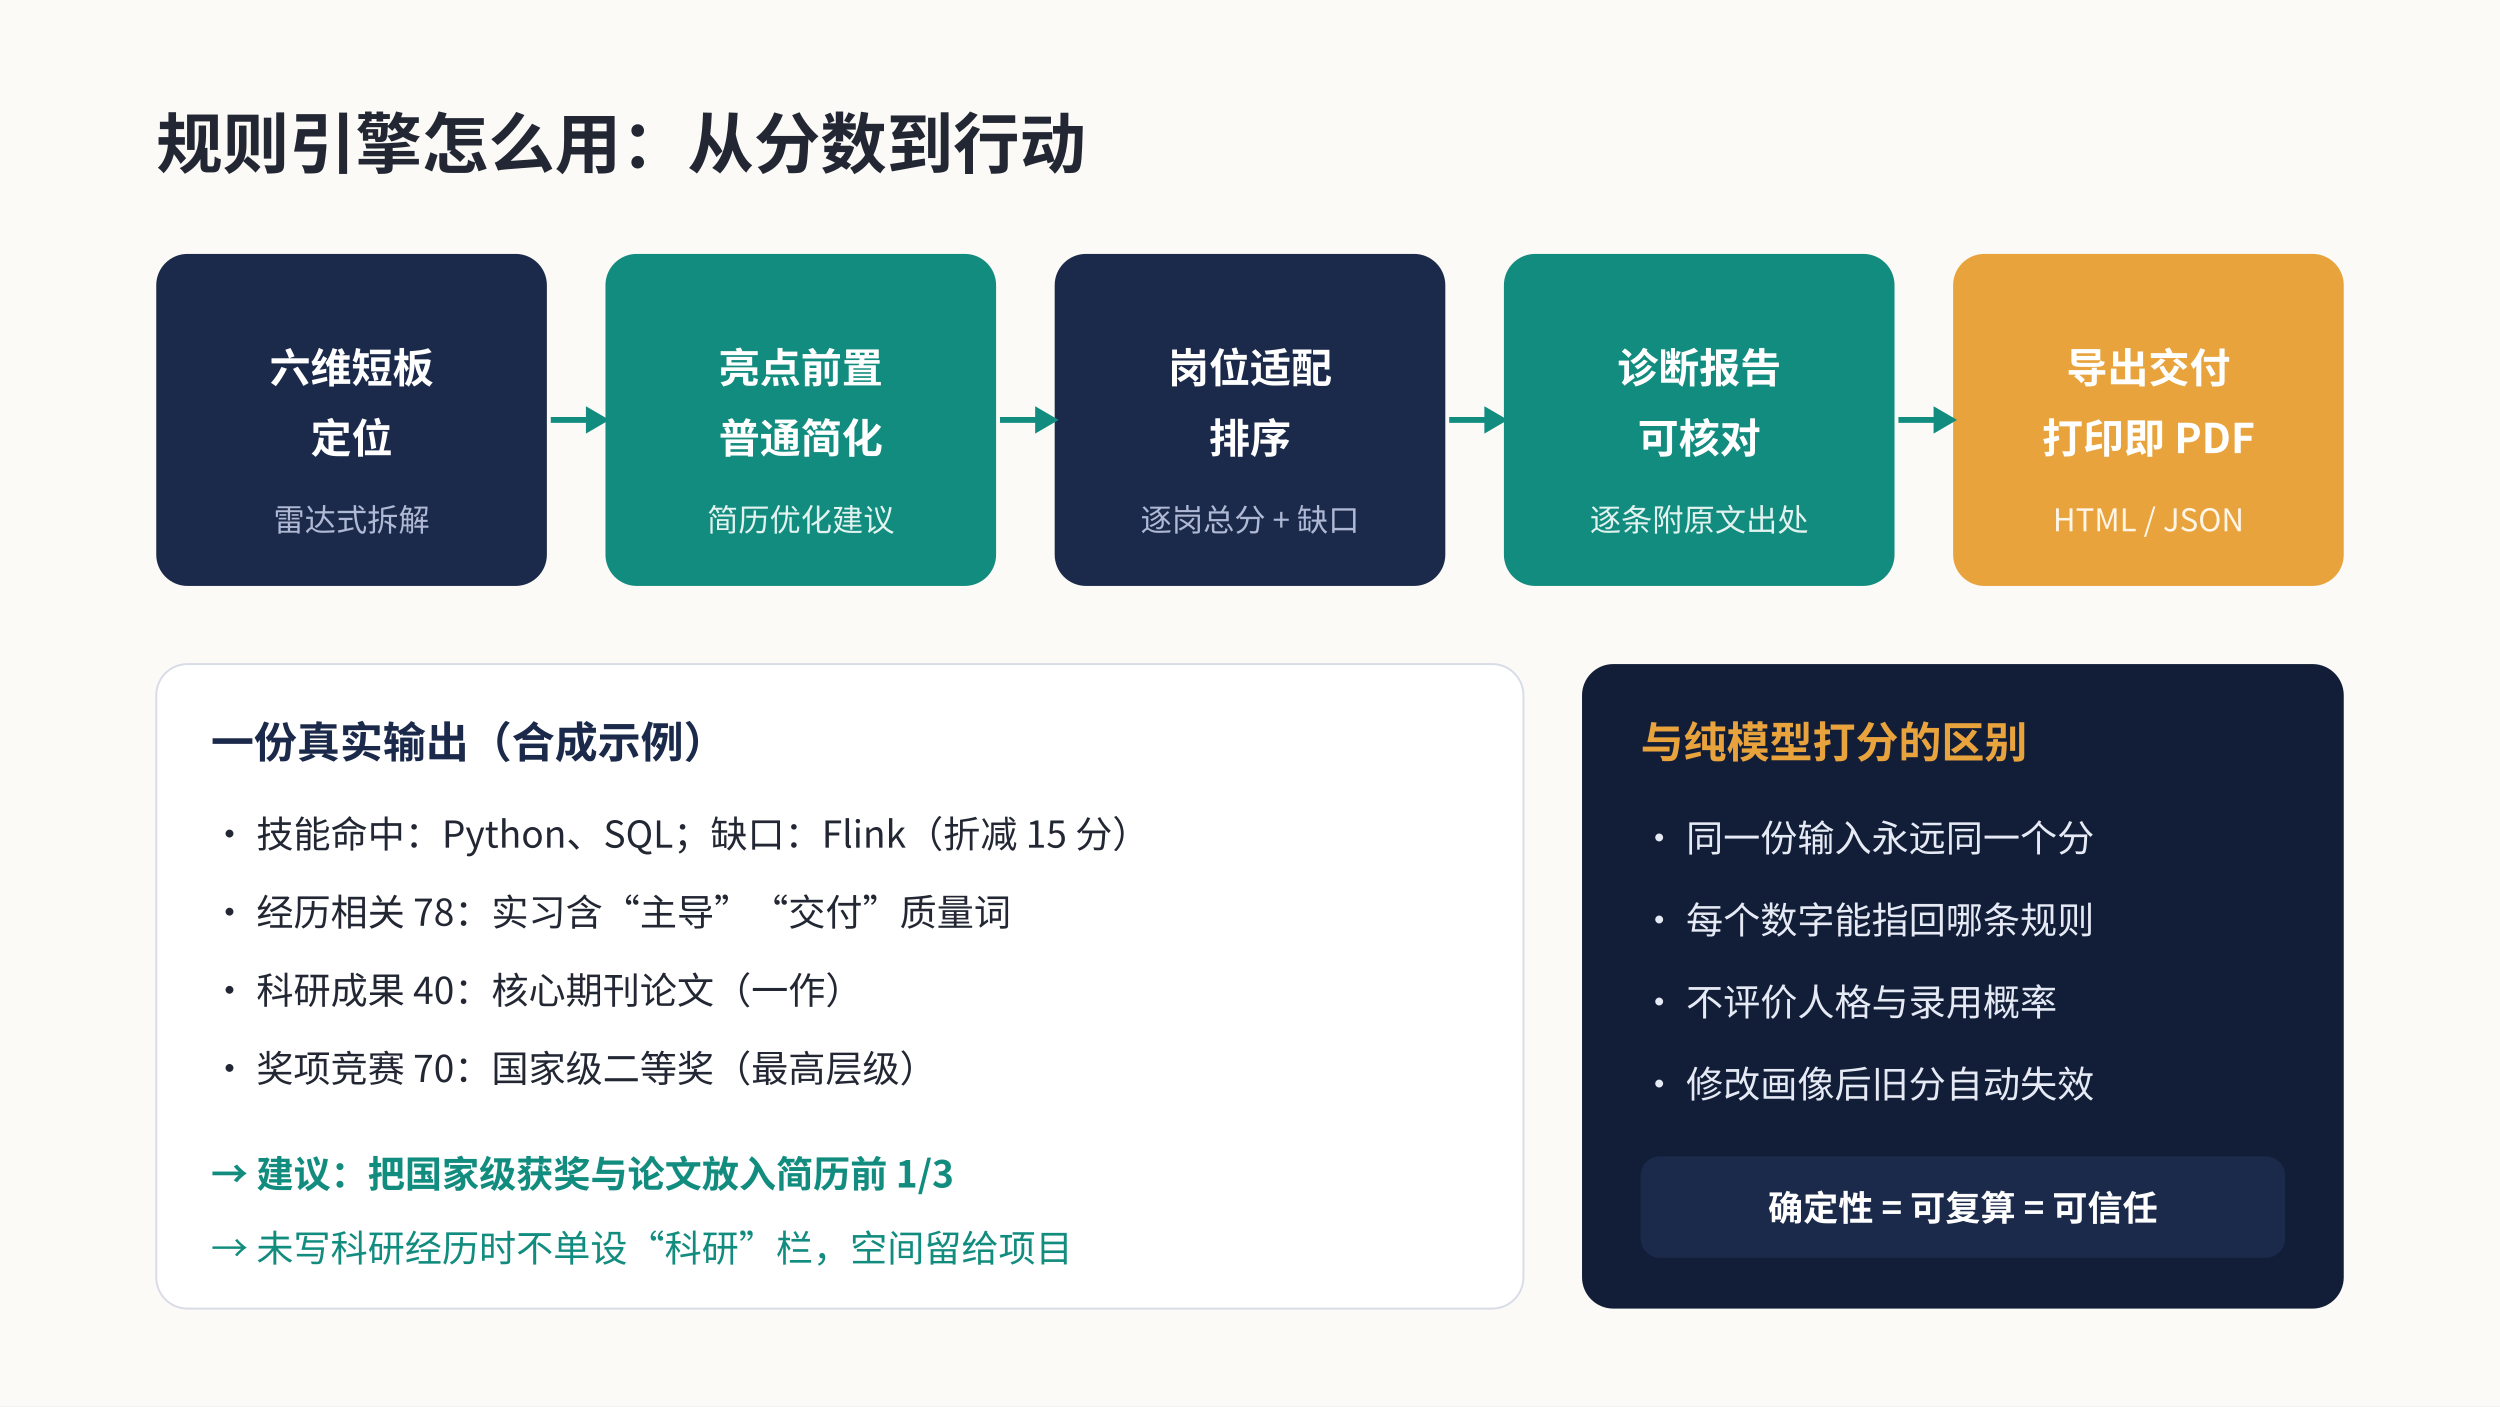
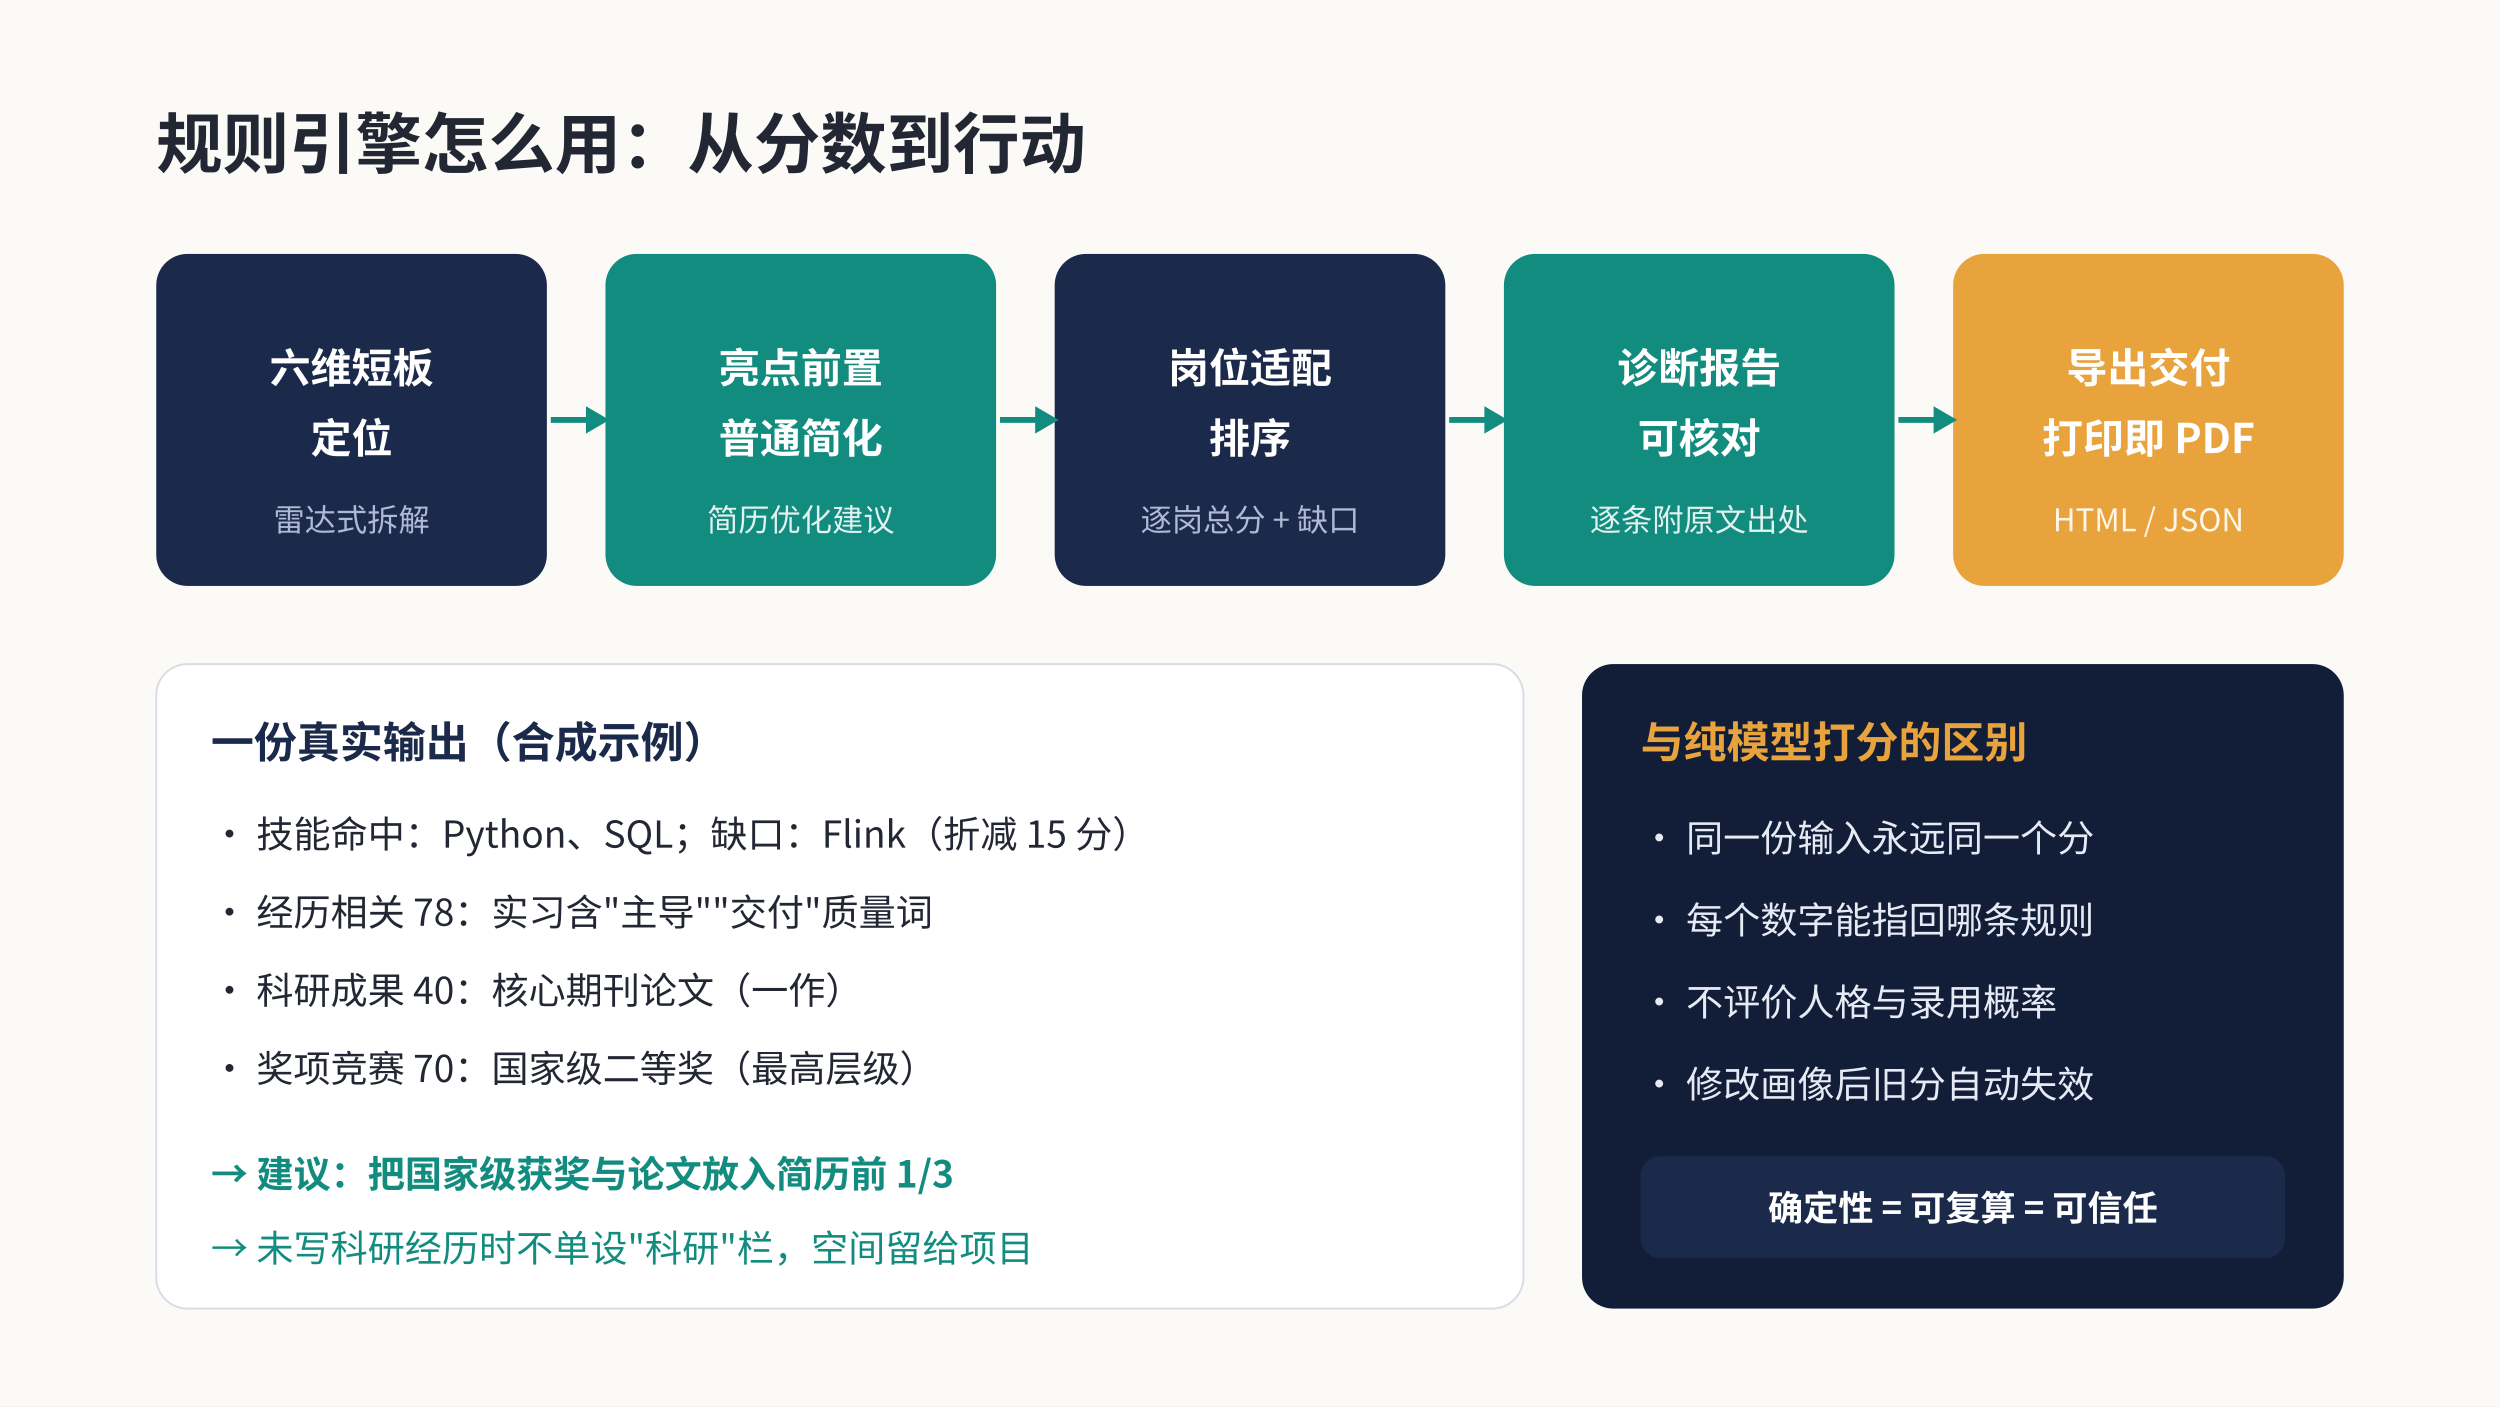
<svg xmlns="http://www.w3.org/2000/svg" viewBox="0 0 1280 720" lang="zh-CN" data-pptx-page-role="content" font-family="Noto Sans CJK SC">
-   <rect id="bg-05-1" width="1280" height="720" fill="#FBFAF6" data-pptx-role="background" />
+   <rect id="bg-07-1" width="1280" height="720" fill="#FBFAF6" data-pptx-role="background" />
  <g id="ria-title" data-pptx-bounds="80 40 800 60">
    <text x="80" y="86" font-size="34" font-weight="bold" fill="#222733">规则引擎怎么用：从分数到行动</text>
  </g>
  <g id="ria-flow" data-pptx-bounds="80 130 1120 170">
    <g id="ria-step1">
      <rect x="80" y="130" width="200" height="170" rx="16" fill="#1B2A4A" />
      <text x="180" y="196" font-size="21" font-weight="bold" fill="#FFFFFF" text-anchor="middle">六维短板</text>
      <text x="180" y="232" font-size="21" font-weight="bold" fill="#FFFFFF" text-anchor="middle">定位</text>
      <text x="180" y="272" font-size="16" fill="#AFB8D4" text-anchor="middle">雷达式拆解</text>
    </g>
    <g id="ria-step2">
      <rect x="310" y="130" width="200" height="170" rx="16" fill="#128C7E" />
      <text x="410" y="196" font-size="21" font-weight="bold" fill="#FFFFFF" text-anchor="middle">亮点前置</text>
      <text x="410" y="232" font-size="21" font-weight="bold" fill="#FFFFFF" text-anchor="middle">普通简化</text>
      <text x="410" y="272" font-size="16" fill="#E2F2EF" text-anchor="middle">简历优化建议</text>
    </g>
    <g id="ria-step3">
      <rect x="540" y="130" width="200" height="170" rx="16" fill="#1B2A4A" />
      <text x="640" y="196" font-size="21" font-weight="bold" fill="#FFFFFF" text-anchor="middle">岗位适配</text>
      <text x="640" y="232" font-size="21" font-weight="bold" fill="#FFFFFF" text-anchor="middle">排序</text>
      <text x="640" y="272" font-size="16" fill="#AFB8D4" text-anchor="middle">逐岗总分 + 缺口</text>
    </g>
    <g id="ria-step4">
      <rect x="770" y="130" width="200" height="170" rx="16" fill="#128C7E" />
      <text x="870" y="196" font-size="21" font-weight="bold" fill="#FFFFFF" text-anchor="middle">诊断报告</text>
      <text x="870" y="232" font-size="21" font-weight="bold" fill="#FFFFFF" text-anchor="middle">可核对</text>
      <text x="870" y="272" font-size="16" fill="#E2F2EF" text-anchor="middle">逐条附原文出处</text>
    </g>
    <g id="ria-step5">
      <rect x="1000" y="130" width="200" height="170" rx="16" fill="#E8A33D" />
      <text x="1100" y="196" font-size="21" font-weight="bold" fill="#FFFFFF" text-anchor="middle">导出交付</text>
      <text x="1100" y="232" font-size="21" font-weight="bold" fill="#FFFFFF" text-anchor="middle">打印即 PDF</text>
      <text x="1100" y="272" font-size="16" fill="#FFF6E8" text-anchor="middle">HTML / JSON</text>
    </g>
    <path d="M282 215 h26 M512 215 h26 M742 215 h26 M972 215 h26" stroke="#128C7E" stroke-width="3" />
    <path d="M300 208 l12 7 -12 7 z M530 208 l12 7 -12 7 z M760 208 l12 7 -12 7 z M990 208 l12 7 -12 7 z" fill="#128C7E" />
  </g>
  <g id="ria-example" data-pptx-bounds="80 340 700 330">
    <rect x="80" y="340" width="700" height="330" rx="16" fill="#FFFFFF" stroke="#D8DCE6" />
    <text x="108" y="388" font-size="22" font-weight="bold" fill="#1B2A4A">一份真实输出（合成示例）</text>
    <text x="108" y="434" font-size="19" fill="#222733">· 技能命中：Python、SQL；缺口：Flink（折减 15 分）</text>
-     <text x="108" y="474" font-size="19" fill="#222733">· 经历相关 78：实习含“主导”“交付”质量词</text>
+     <text x="108" y="474" font-size="19" fill="#222733">· 经历相关 78：实习含"主导""交付"质量词</text>
    <text x="108" y="514" font-size="19" fill="#222733">· 科研成果 40：核心期刊论文（一作）</text>
    <text x="108" y="554" font-size="19" fill="#222733">· 奖项竞赛 70：国家级二等奖（最高层级）</text>
    <text x="108" y="608" font-size="19" font-weight="bold" fill="#128C7E">→ 建议：把国家级获奖与论文放入简历前 1/3</text>
-     <text x="108" y="646" font-size="19" fill="#128C7E">→ 未写科研经历时不单设“科研”栏，空间留给项目</text>
+     <text x="108" y="646" font-size="19" fill="#128C7E">→ 未写科研经历时不单设"科研"栏，空间留给项目</text>
  </g>
  <g id="ria-side" data-pptx-bounds="810 340 390 330">
    <rect x="810" y="340" width="390" height="330" rx="16" fill="#121E38" />
    <text x="840" y="388" font-size="22" font-weight="bold" fill="#E8A33D">与纯模型打分的区别</text>
    <text x="840" y="436" font-size="19" fill="#E6EAF5">· 同一份输入永远同一个分</text>
    <text x="840" y="478" font-size="19" fill="#E6EAF5">· 每个数字能指回哪条规则</text>
    <text x="840" y="520" font-size="19" fill="#E6EAF5">· 不评价人格与录用概率</text>
    <text x="840" y="562" font-size="19" fill="#E6EAF5">· 修改画像后旧分自动失效</text>
    <rect x="840" y="592" width="330" height="52" rx="10" fill="#1B2A4A" />
    <text x="1005" y="625" font-size="18" font-weight="bold" fill="#FFFFFF" text-anchor="middle">确定性 = 可复算 = 可信任</text>
  </g>
</svg>
